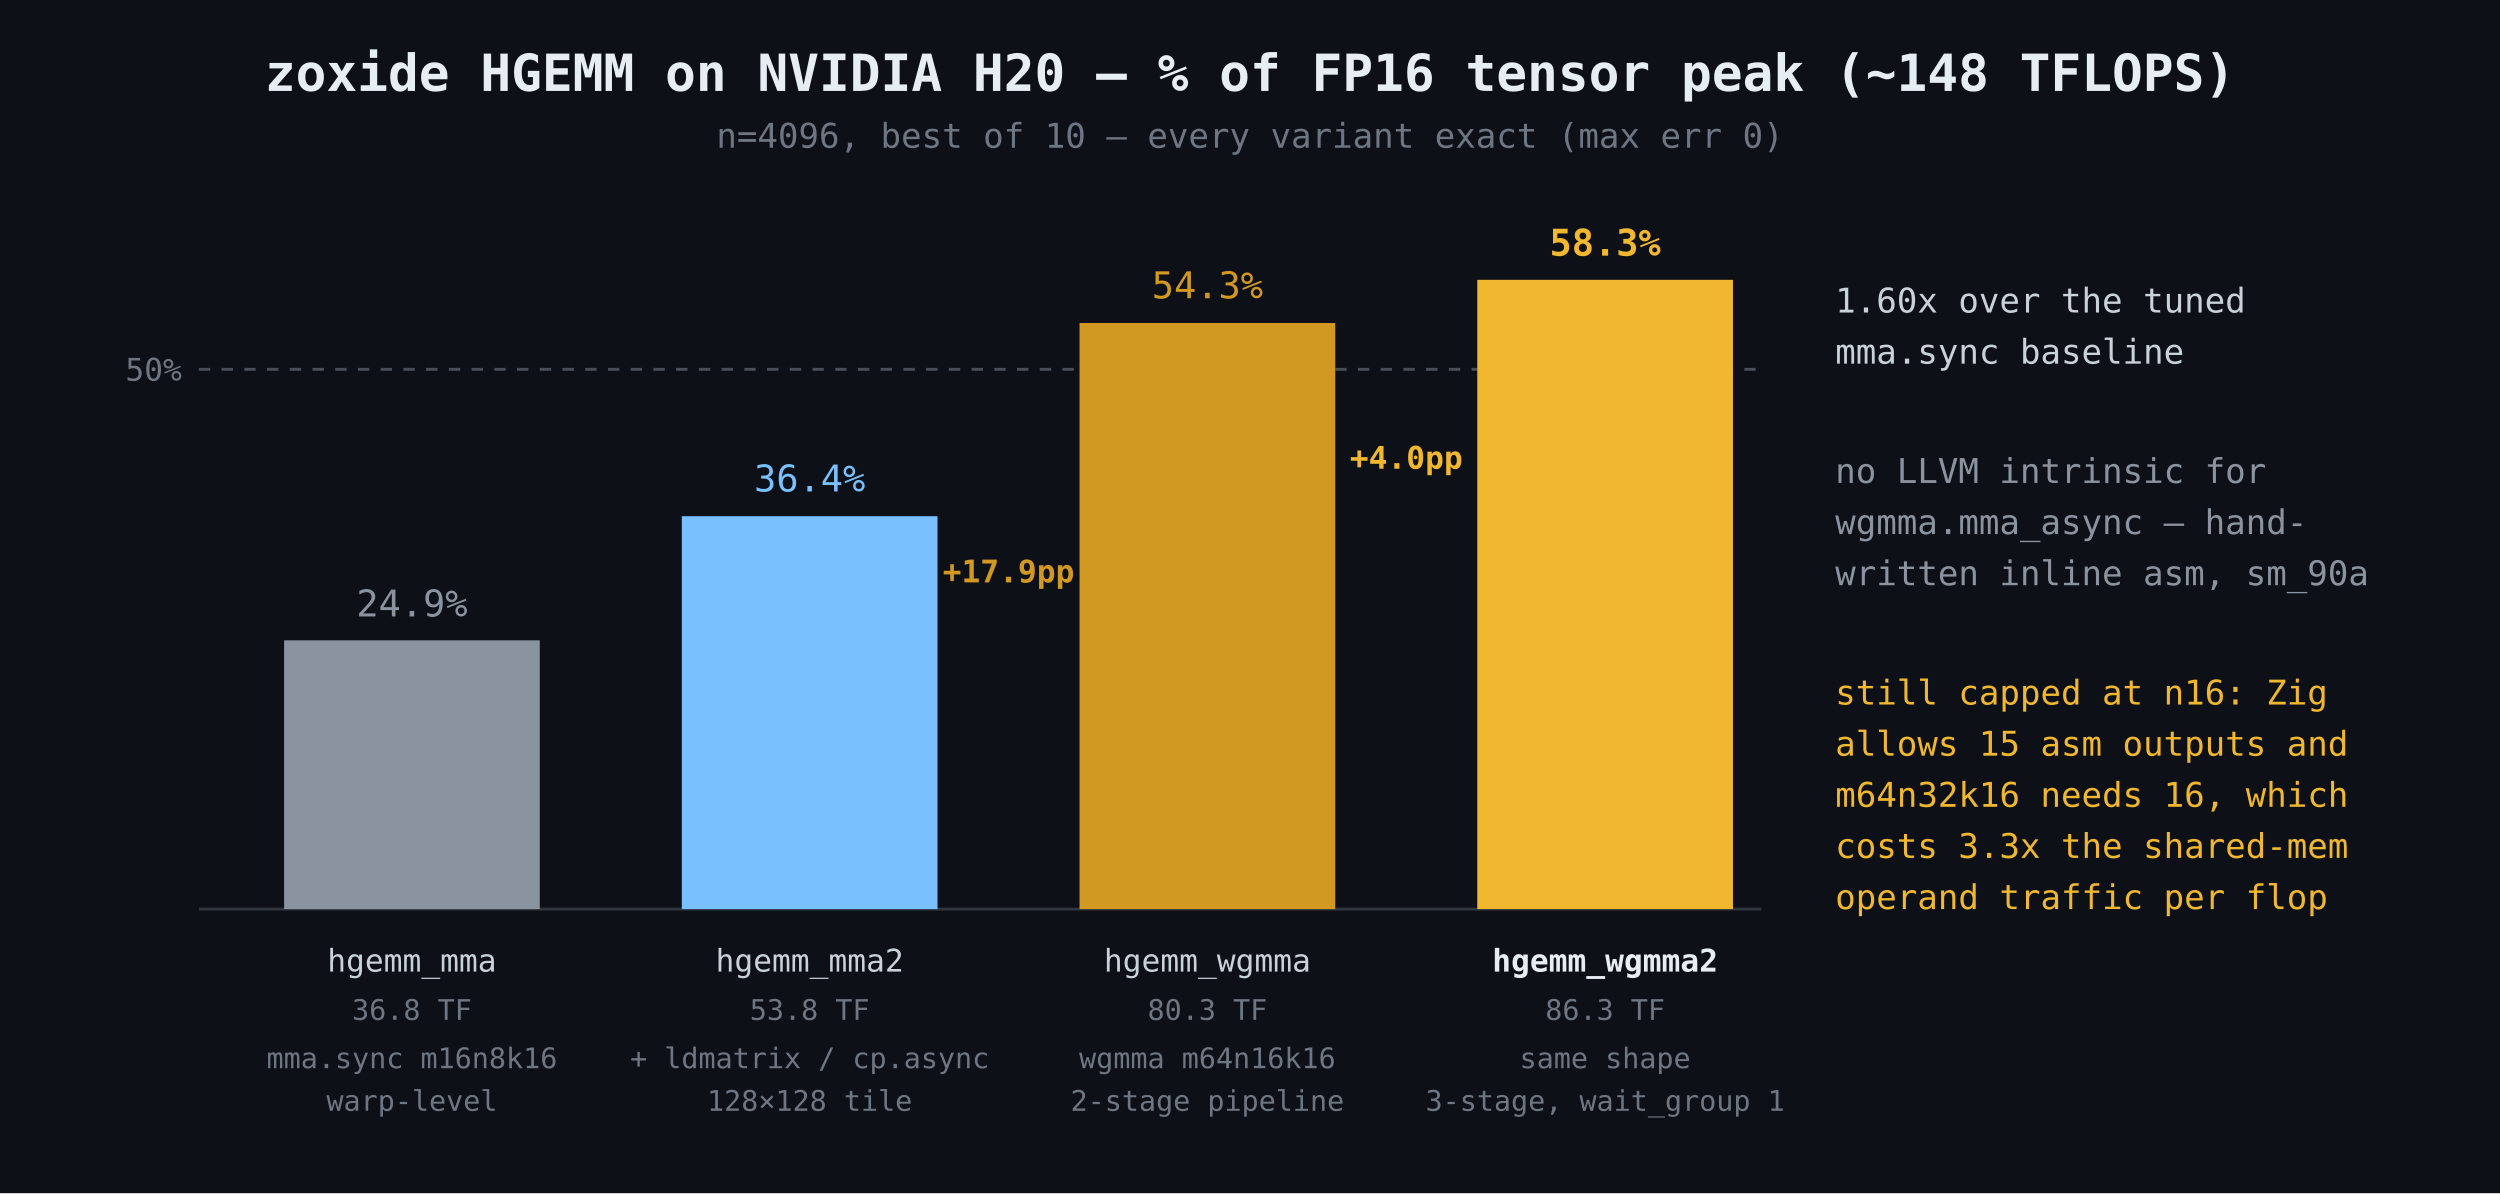
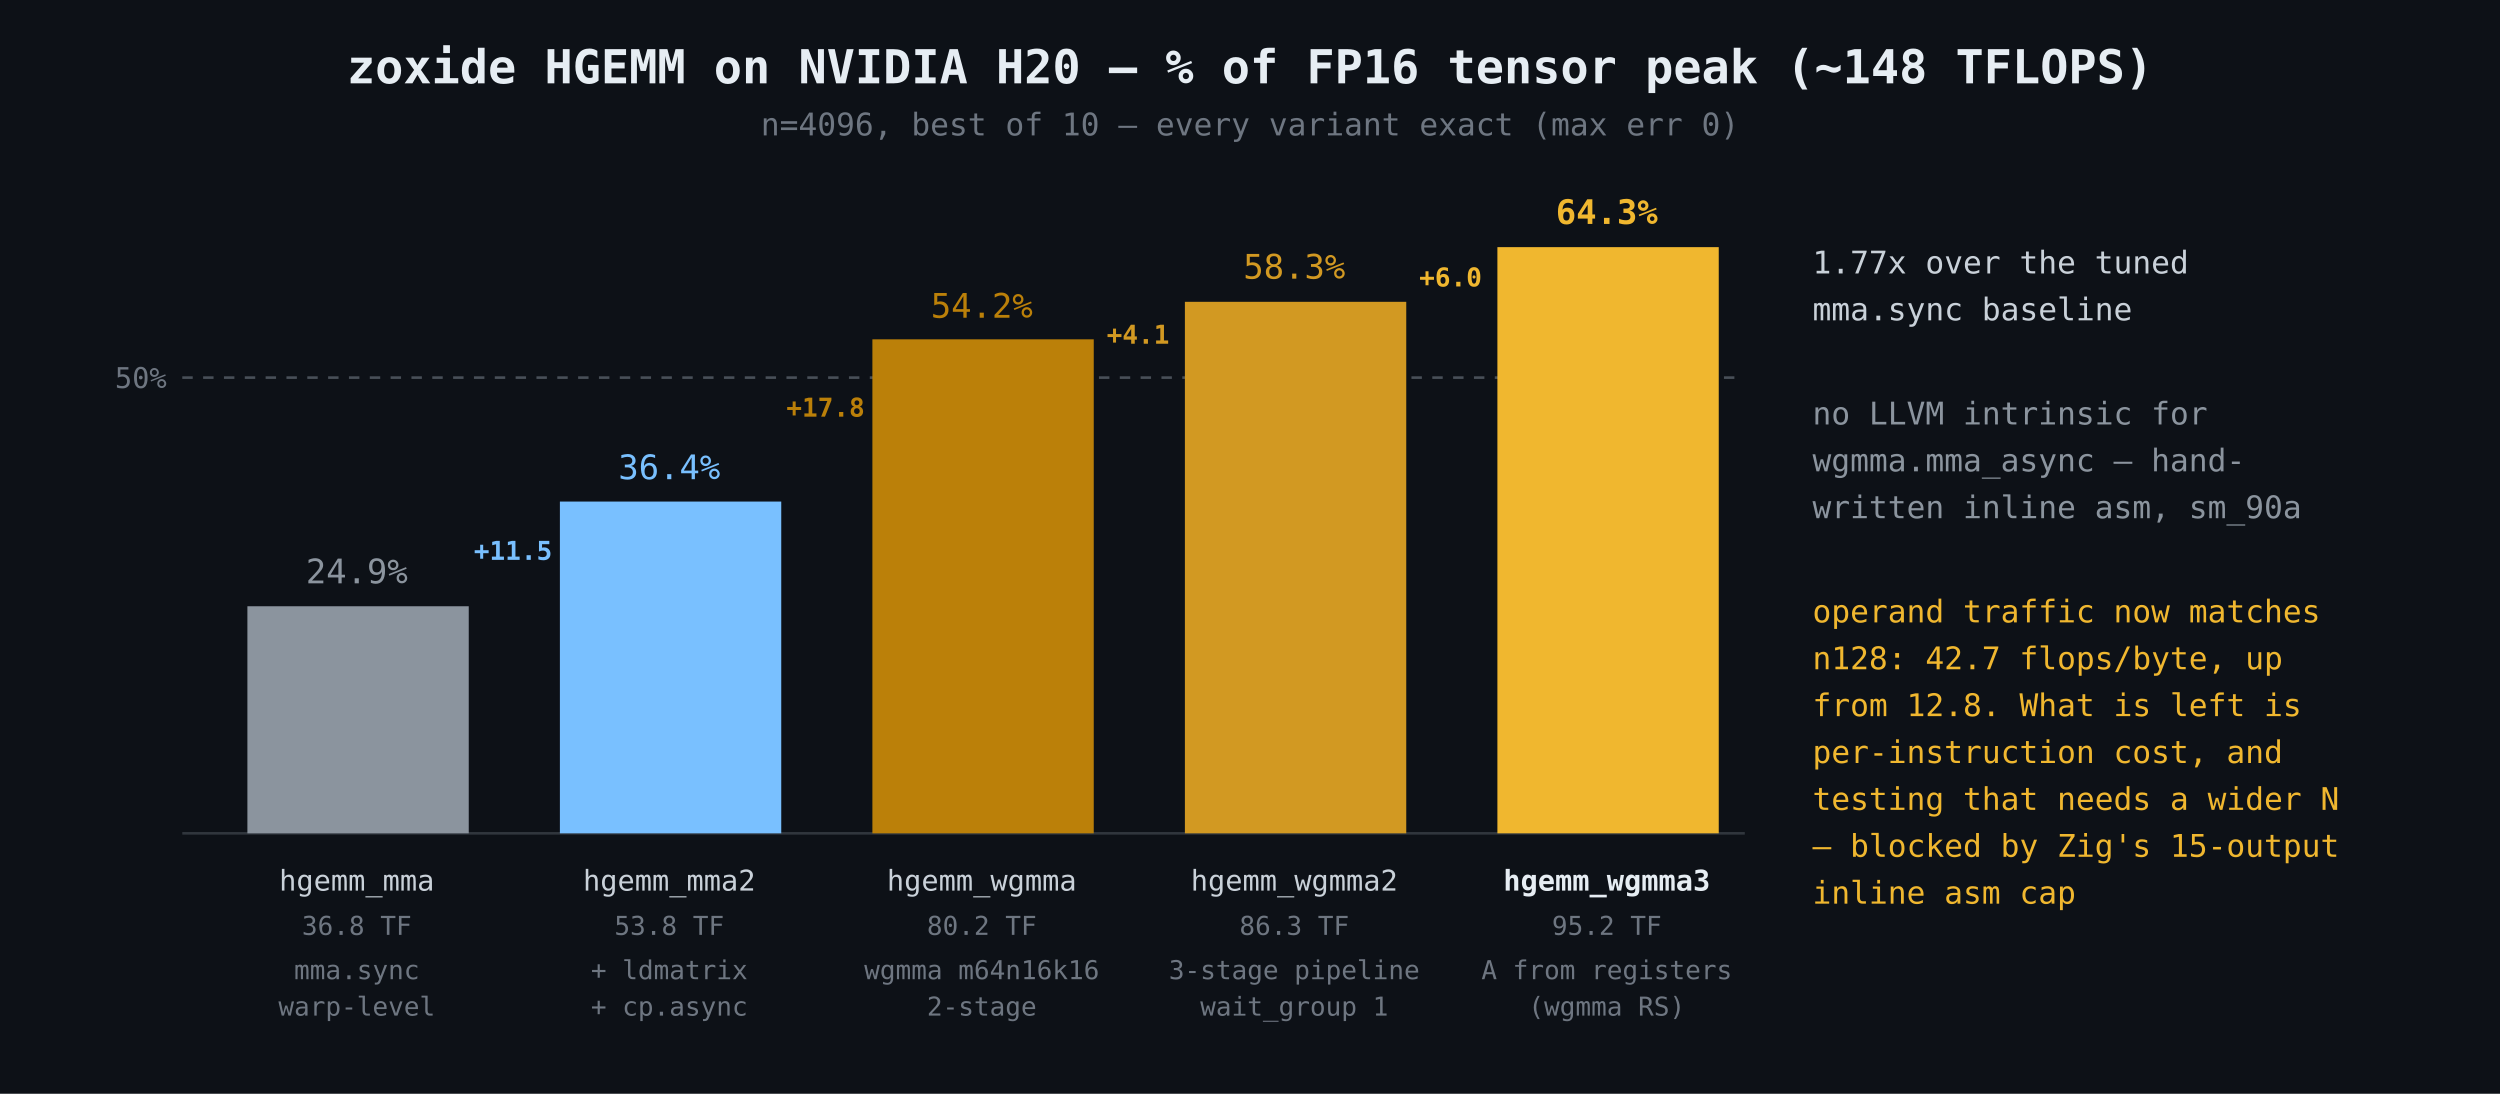
- <svg xmlns="http://www.w3.org/2000/svg" width="880" height="420" viewBox="0 0 880 420" font-family="Menlo, monospace">
-   <rect width="880" height="420" fill="#0d1117" />
-   <text x="440" y="32" fill="#e6edf3" font-size="18" text-anchor="middle" font-weight="bold">zoxide HGEMM on NVIDIA H20 — % of FP16 tensor peak (~148 TFLOPS)</text>
-   <text x="440" y="52" fill="#6e7681" font-size="12" text-anchor="middle">n=4096, best of 10 — every variant exact (max err 0)</text>
-   <line x1="70" y1="320" x2="620" y2="320" stroke="#30363d" stroke-width="1" />
-   <line x1="70" y1="130" x2="620" y2="130" stroke="#484f58" stroke-width="1" stroke-dasharray="4 4" />
-   <text x="64" y="134" fill="#6e7681" font-size="11" text-anchor="end">50%</text>
-   <rect x="100" y="225.4" width="90" height="94.6" fill="#8b949e" />
-   <text x="145" y="217" fill="#8b949e" font-size="13" text-anchor="middle">24.9%</text>
-   <text x="145" y="342" fill="#c9d1d9" font-size="11" text-anchor="middle">hgemm_mma</text>
-   <text x="145" y="359" fill="#6e7681" font-size="10" text-anchor="middle">36.8 TF</text>
-   <text x="145" y="376" fill="#6e7681" font-size="10" text-anchor="middle">mma.sync m16n8k16</text>
-   <text x="145" y="391" fill="#6e7681" font-size="10" text-anchor="middle">warp-level</text>
-   <rect x="240" y="181.7" width="90" height="138.3" fill="#79c0ff" />
-   <text x="285" y="173" fill="#79c0ff" font-size="13" text-anchor="middle">36.4%</text>
-   <text x="285" y="342" fill="#c9d1d9" font-size="11" text-anchor="middle">hgemm_mma2</text>
-   <text x="285" y="359" fill="#6e7681" font-size="10" text-anchor="middle">53.8 TF</text>
-   <text x="285" y="376" fill="#6e7681" font-size="10" text-anchor="middle">+ ldmatrix / cp.async</text>
-   <text x="285" y="391" fill="#6e7681" font-size="10" text-anchor="middle">128×128 tile</text>
-   <rect x="380" y="113.7" width="90" height="206.3" fill="#d29922" />
-   <text x="425" y="105" fill="#d29922" font-size="13" text-anchor="middle">54.3%</text>
-   <text x="425" y="342" fill="#c9d1d9" font-size="11" text-anchor="middle">hgemm_wgmma</text>
-   <text x="425" y="359" fill="#6e7681" font-size="10" text-anchor="middle">80.3 TF</text>
-   <text x="425" y="376" fill="#6e7681" font-size="10" text-anchor="middle">wgmma m64n16k16</text>
-   <text x="425" y="391" fill="#6e7681" font-size="10" text-anchor="middle">2-stage pipeline</text>
-   <rect x="520" y="98.5" width="90" height="221.5" fill="#f0b72f" />
-   <text x="565" y="90" fill="#f0b72f" font-size="13" text-anchor="middle" font-weight="bold">58.3%</text>
-   <text x="565" y="342" fill="#e6edf3" font-size="11" text-anchor="middle" font-weight="bold">hgemm_wgmma2</text>
-   <text x="565" y="359" fill="#6e7681" font-size="10" text-anchor="middle">86.3 TF</text>
-   <text x="565" y="376" fill="#6e7681" font-size="10" text-anchor="middle">same shape</text>
-   <text x="565" y="391" fill="#6e7681" font-size="10" text-anchor="middle">3-stage, wait_group 1</text>
-   <text x="355" y="205" fill="#d29922" font-size="11" text-anchor="middle" font-weight="bold">+17.9pp</text>
-   <text x="495" y="165" fill="#f0b72f" font-size="11" text-anchor="middle" font-weight="bold">+4.0pp</text>
+ <svg xmlns="http://www.w3.org/2000/svg" width="960" height="420" viewBox="0 0 960 420" font-family="Menlo, monospace">
+   <rect width="960" height="420" fill="#0d1117" />
+   <text x="480" y="32" fill="#e6edf3" font-size="18" text-anchor="middle" font-weight="bold">zoxide HGEMM on NVIDIA H20 — % of FP16 tensor peak (~148 TFLOPS)</text>
+   <text x="480" y="52" fill="#6e7681" font-size="12" text-anchor="middle">n=4096, best of 10 — every variant exact (max err 0)</text>
+   <line x1="70" y1="320" x2="670" y2="320" stroke="#30363d" stroke-width="1" />
+   <line x1="70" y1="145" x2="670" y2="145" stroke="#484f58" stroke-width="1" stroke-dasharray="4 4" />
+   <text x="64" y="149" fill="#6e7681" font-size="11" text-anchor="end">50%</text>
+   <rect x="95" y="232.8" width="85" height="87.2" fill="#8b949e" />
+   <text x="137" y="224" fill="#8b949e" font-size="13" text-anchor="middle">24.9%</text>
+   <text x="137" y="342" fill="#c9d1d9" font-size="11" text-anchor="middle">hgemm_mma</text>
+   <text x="137" y="359" fill="#6e7681" font-size="10" text-anchor="middle">36.8 TF</text>
+   <text x="137" y="376" fill="#6e7681" font-size="10" text-anchor="middle">mma.sync</text>
+   <text x="137" y="390" fill="#6e7681" font-size="10" text-anchor="middle">warp-level</text>
+   <rect x="215" y="192.6" width="85" height="127.4" fill="#79c0ff" />
+   <text x="257" y="184" fill="#79c0ff" font-size="13" text-anchor="middle">36.4%</text>
+   <text x="257" y="342" fill="#c9d1d9" font-size="11" text-anchor="middle">hgemm_mma2</text>
+   <text x="257" y="359" fill="#6e7681" font-size="10" text-anchor="middle">53.8 TF</text>
+   <text x="257" y="376" fill="#6e7681" font-size="10" text-anchor="middle">+ ldmatrix</text>
+   <text x="257" y="390" fill="#6e7681" font-size="10" text-anchor="middle">+ cp.async</text>
+   <rect x="335" y="130.3" width="85" height="189.7" fill="#bb8009" />
+   <text x="377" y="122" fill="#bb8009" font-size="13" text-anchor="middle">54.2%</text>
+   <text x="377" y="342" fill="#c9d1d9" font-size="11" text-anchor="middle">hgemm_wgmma</text>
+   <text x="377" y="359" fill="#6e7681" font-size="10" text-anchor="middle">80.2 TF</text>
+   <text x="377" y="376" fill="#6e7681" font-size="10" text-anchor="middle">wgmma m64n16k16</text>
+   <text x="377" y="390" fill="#6e7681" font-size="10" text-anchor="middle">2-stage</text>
+   <rect x="455" y="115.9" width="85" height="204.1" fill="#d29922" />
+   <text x="497" y="107" fill="#d29922" font-size="13" text-anchor="middle">58.3%</text>
+   <text x="497" y="342" fill="#c9d1d9" font-size="11" text-anchor="middle">hgemm_wgmma2</text>
+   <text x="497" y="359" fill="#6e7681" font-size="10" text-anchor="middle">86.3 TF</text>
+   <text x="497" y="376" fill="#6e7681" font-size="10" text-anchor="middle">3-stage pipeline</text>
+   <text x="497" y="390" fill="#6e7681" font-size="10" text-anchor="middle">wait_group 1</text>
+   <rect x="575" y="94.9" width="85" height="225.1" fill="#f0b72f" />
+   <text x="617" y="86" fill="#f0b72f" font-size="13" text-anchor="middle" font-weight="bold">64.3%</text>
+   <text x="617" y="342" fill="#e6edf3" font-size="11" text-anchor="middle" font-weight="bold">hgemm_wgmma3</text>
+   <text x="617" y="359" fill="#6e7681" font-size="10" text-anchor="middle">95.2 TF</text>
+   <text x="617" y="376" fill="#6e7681" font-size="10" text-anchor="middle">A from registers</text>
+   <text x="617" y="390" fill="#6e7681" font-size="10" text-anchor="middle">(wgmma RS)</text>
+   <text x="197" y="215" fill="#79c0ff" font-size="10" text-anchor="middle" font-weight="bold">+11.5</text>
+   <text x="317" y="160" fill="#bb8009" font-size="10" text-anchor="middle" font-weight="bold">+17.8</text>
+   <text x="437" y="132" fill="#d29922" font-size="10" text-anchor="middle" font-weight="bold">+4.1</text>
+   <text x="557" y="110" fill="#f0b72f" font-size="10" text-anchor="middle" font-weight="bold">+6.0</text>
  <g font-size="12">
-     <text x="646" y="110" fill="#c9d1d9">1.60x over the tuned</text>
-     <text x="646" y="128" fill="#c9d1d9">mma.sync baseline</text>
-     <text x="646" y="170" fill="#8b949e">no LLVM intrinsic for</text>
-     <text x="646" y="188" fill="#8b949e">wgmma.mma_async — hand-</text>
-     <text x="646" y="206" fill="#8b949e">written inline asm, sm_90a</text>
-     <text x="646" y="248" fill="#f0b72f">still capped at n16: Zig</text>
-     <text x="646" y="266" fill="#f0b72f">allows 15 asm outputs and</text>
-     <text x="646" y="284" fill="#f0b72f">m64n32k16 needs 16, which</text>
-     <text x="646" y="302" fill="#f0b72f">costs 3.3x the shared-mem</text>
-     <text x="646" y="320" fill="#f0b72f">operand traffic per flop</text>
+     <text x="696" y="105" fill="#c9d1d9">1.77x over the tuned</text>
+     <text x="696" y="123" fill="#c9d1d9">mma.sync baseline</text>
+     <text x="696" y="163" fill="#8b949e">no LLVM intrinsic for</text>
+     <text x="696" y="181" fill="#8b949e">wgmma.mma_async — hand-</text>
+     <text x="696" y="199" fill="#8b949e">written inline asm, sm_90a</text>
+     <text x="696" y="239" fill="#f0b72f">operand traffic now matches</text>
+     <text x="696" y="257" fill="#f0b72f">n128: 42.7 flops/byte, up</text>
+     <text x="696" y="275" fill="#f0b72f">from 12.8. What is left is</text>
+     <text x="696" y="293" fill="#f0b72f">per-instruction cost, and</text>
+     <text x="696" y="311" fill="#f0b72f">testing that needs a wider N</text>
+     <text x="696" y="329" fill="#f0b72f">— blocked by Zig's 15-output</text>
+     <text x="696" y="347" fill="#f0b72f">inline asm cap</text>
  </g>
</svg>
